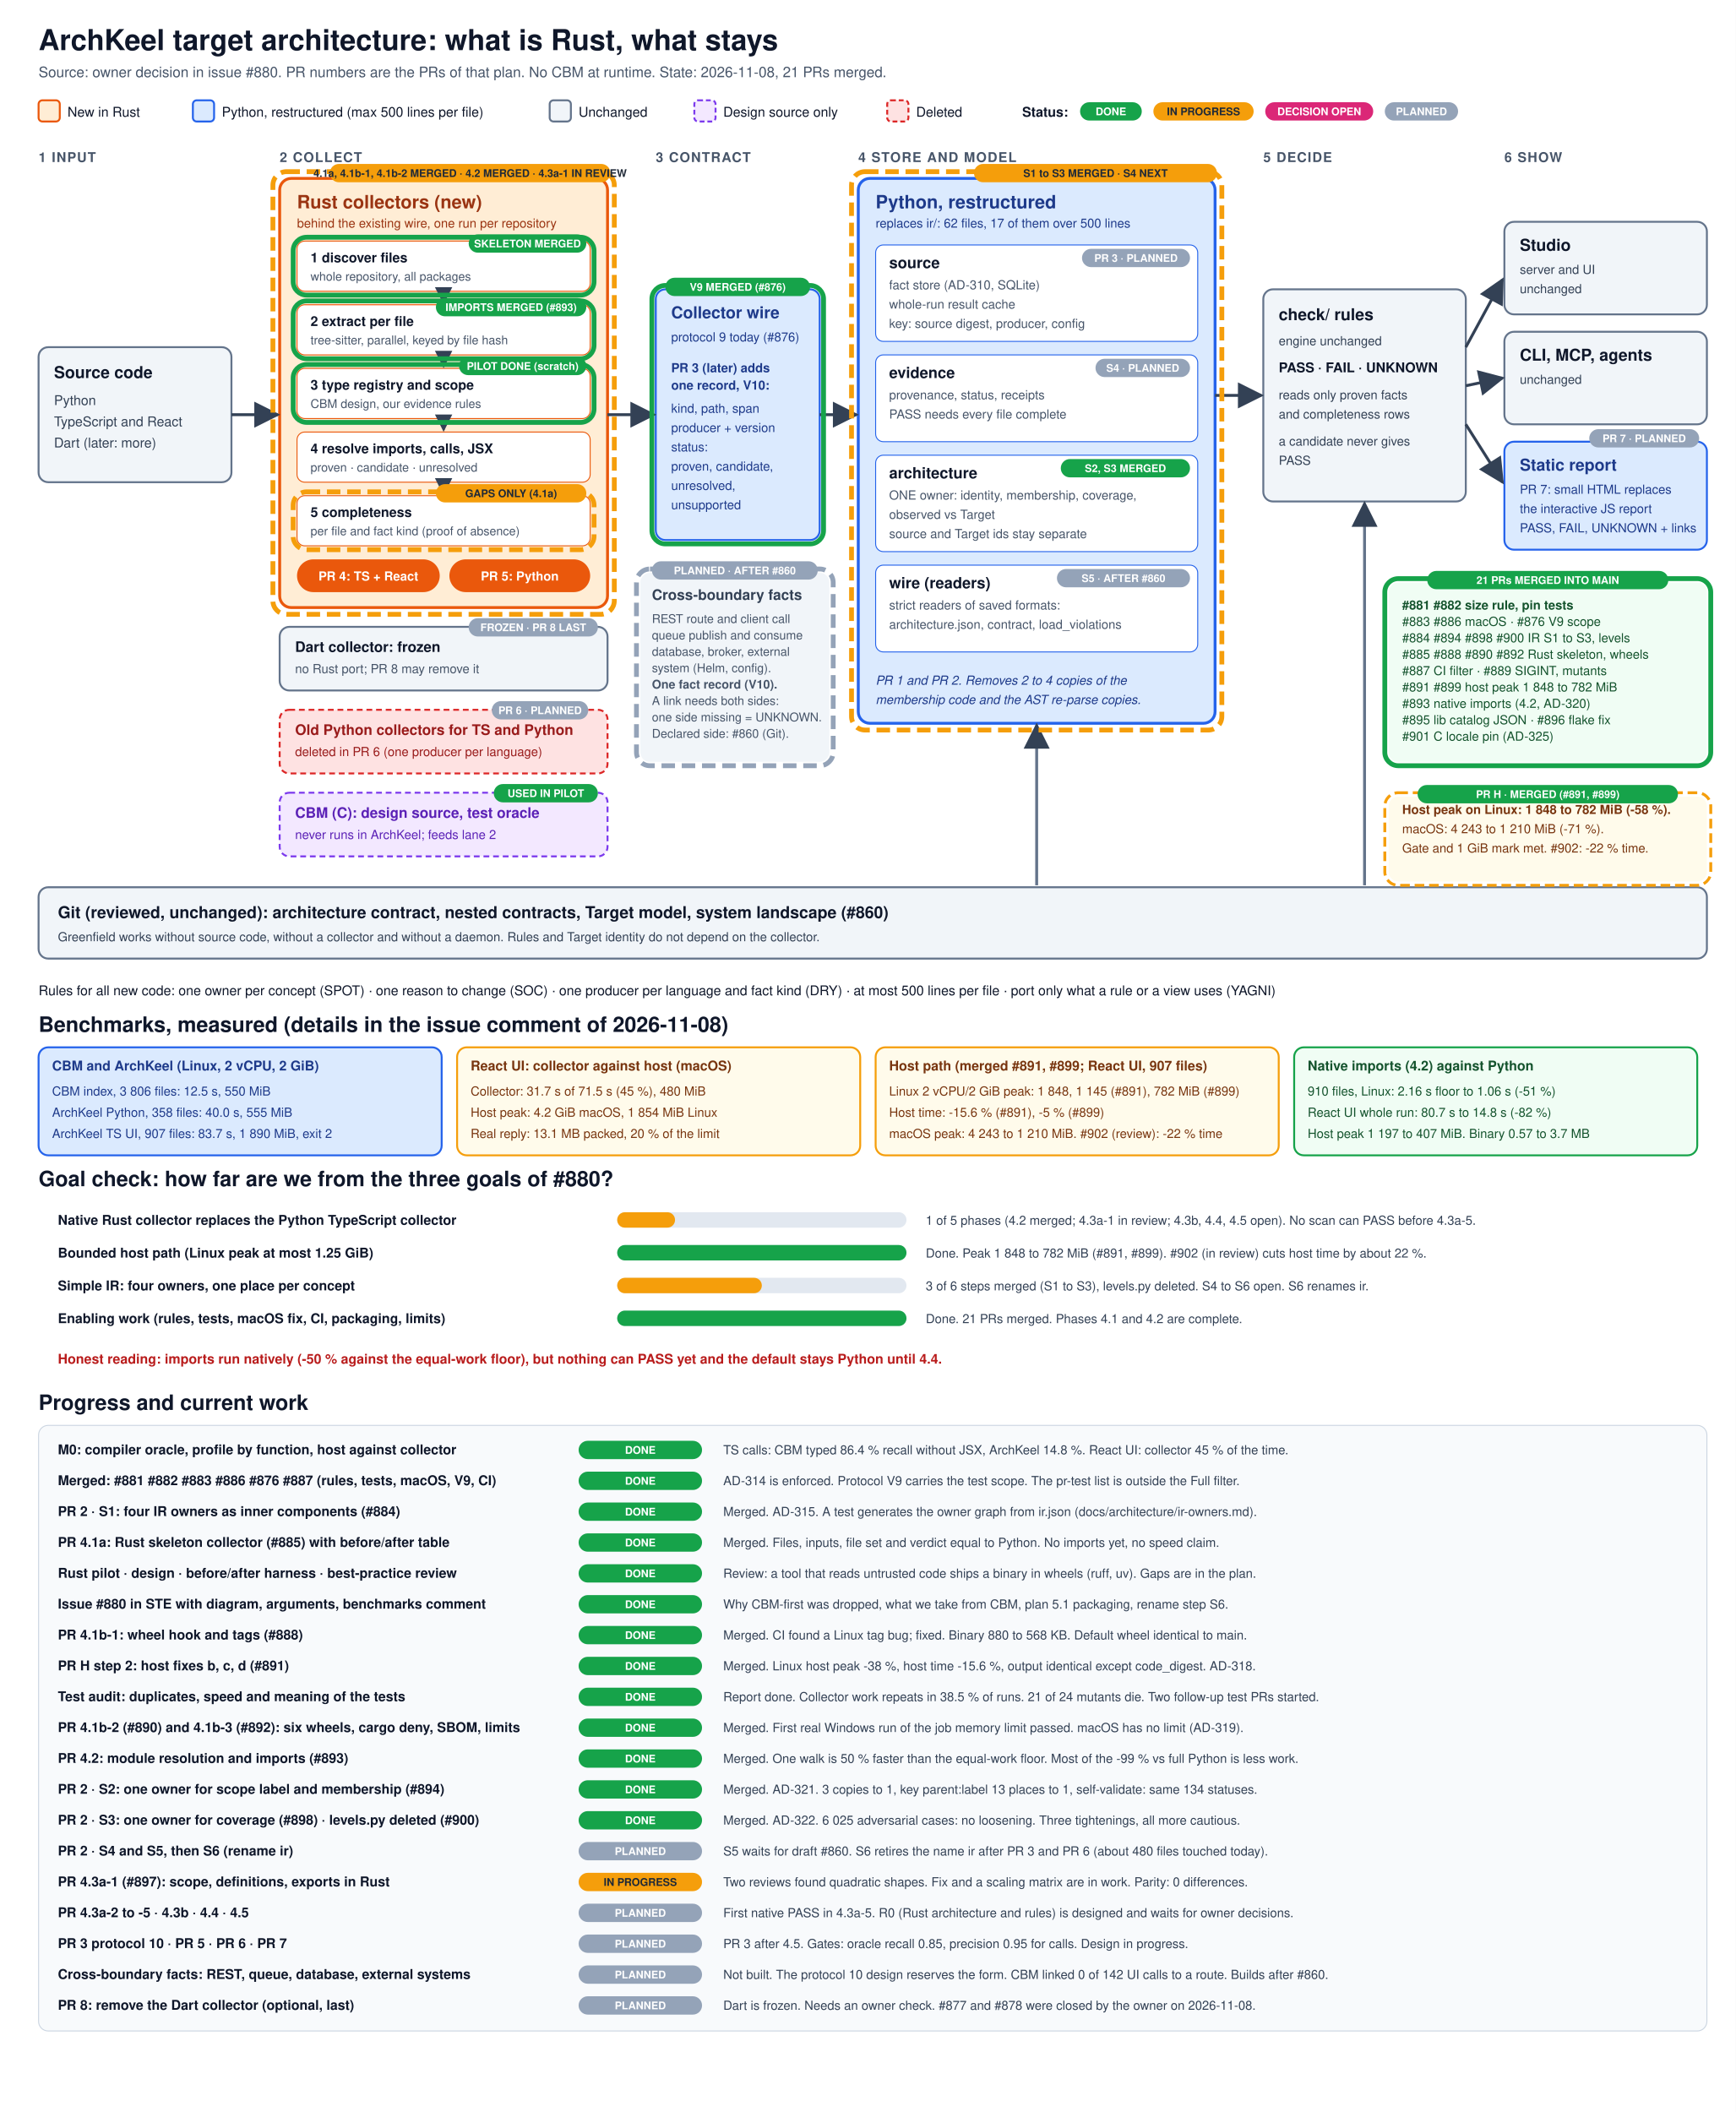
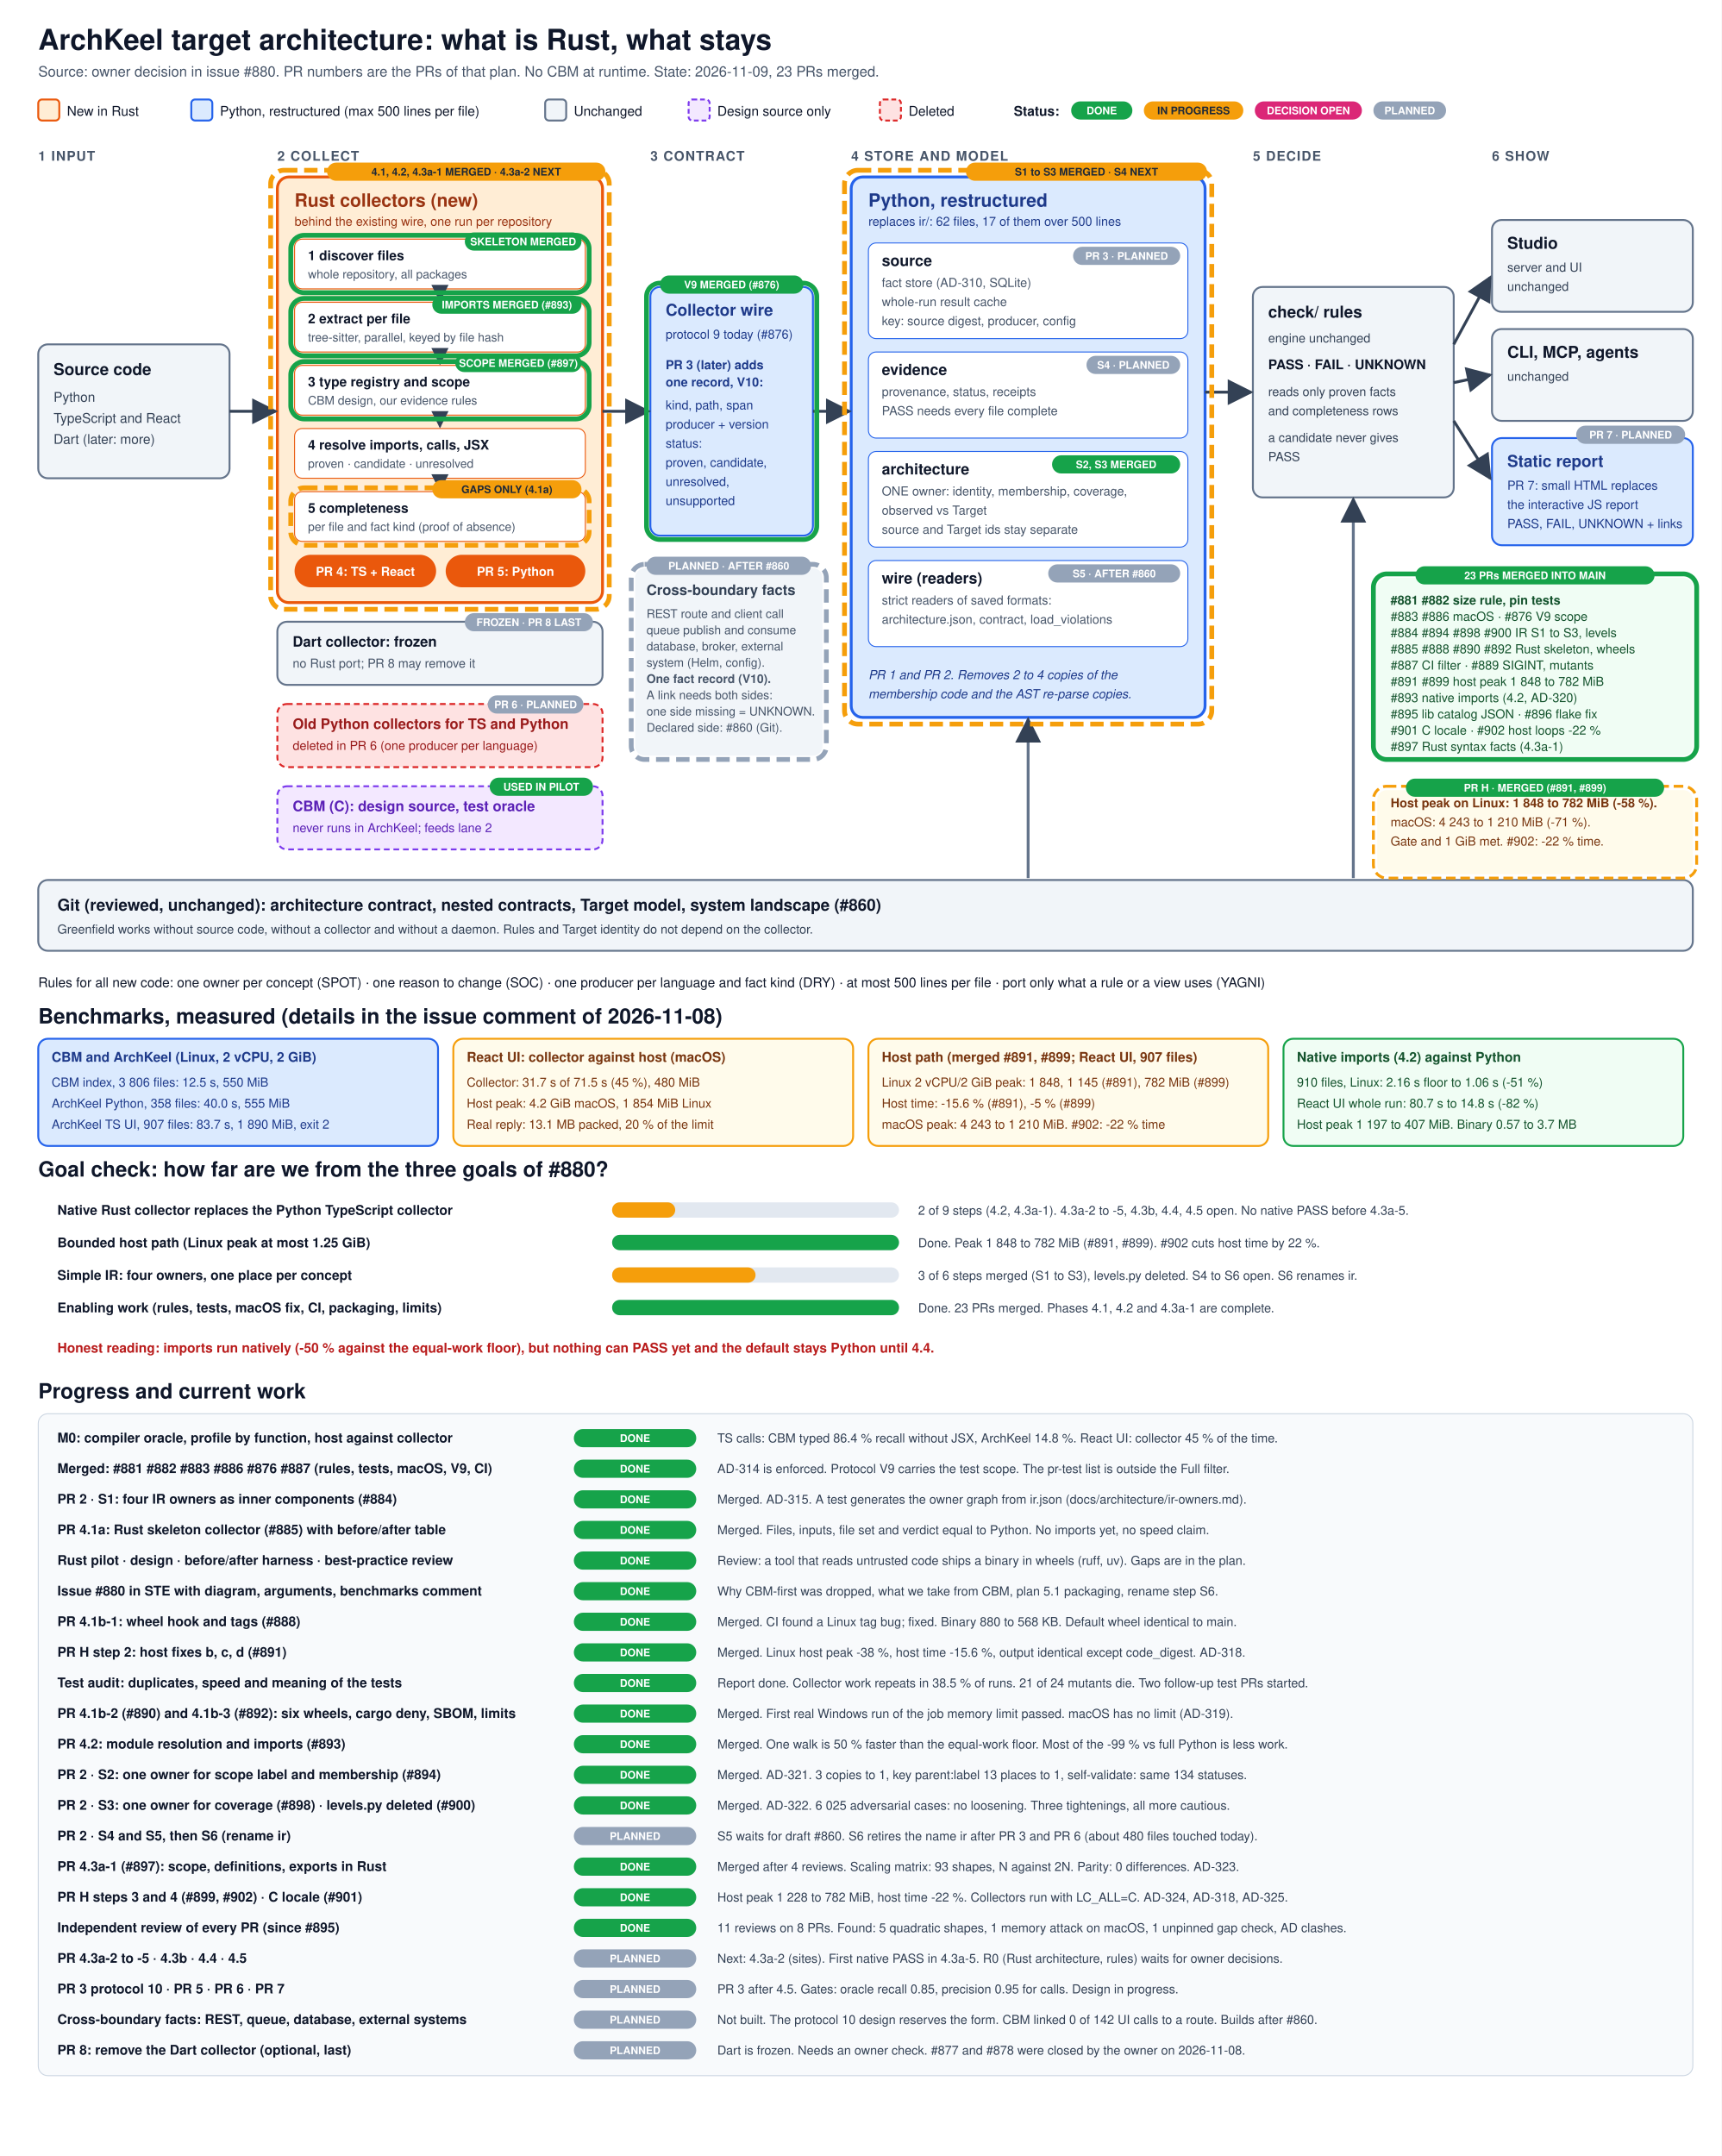
- <svg xmlns="http://www.w3.org/2000/svg" viewBox="0 0 1800 2190" width="1800" height="2190" font-family="Helvetica, Arial, sans-serif">
+ <svg xmlns="http://www.w3.org/2000/svg" viewBox="0 0 1800 2254" width="1800" height="2254" font-family="Helvetica, Arial, sans-serif">
  <defs>
    <marker id="arr" viewBox="0 0 10 10" refX="9" refY="5" markerWidth="9" markerHeight="9" orient="auto-start-reverse">
      <path d="M0,0 L10,5 L0,10 z" fill="#334155" />
    </marker>
  </defs>
-   <rect width="1800" height="2190" fill="#ffffff" />
+   <rect width="1800" height="2254" fill="#ffffff" />
  <text x="40" y="52" font-size="30" font-weight="700" fill="#0f172a">ArchKeel target architecture: what is Rust, what stays</text>
-   <text x="40" y="80" font-size="15" fill="#475569">Source: owner decision in issue #880. PR numbers are the PRs of that plan. No CBM at runtime. State: 2026-11-08, 21 PRs merged.</text>
+   <text x="40" y="80" font-size="15" fill="#475569">Source: owner decision in issue #880. PR numbers are the PRs of that plan. No CBM at runtime. State: 2026-11-09, 23 PRs merged.</text>
  <rect x="40" y="104" width="22" height="22" rx="4" fill="#ffedd5" stroke="#ea580c" stroke-width="2" />
  <text x="70" y="121" font-size="14" fill="#0f172a">New in Rust</text>
  <rect x="200" y="104" width="22" height="22" rx="4" fill="#dbeafe" stroke="#2563eb" stroke-width="2" />
  <text x="230" y="121" font-size="14" fill="#0f172a">Python, restructured (max 500 lines per file)</text>
  <rect x="570" y="104" width="22" height="22" rx="4" fill="#f1f5f9" stroke="#64748b" stroke-width="2" />
  <text x="600" y="121" font-size="14" fill="#0f172a">Unchanged</text>
  <rect x="720" y="104" width="22" height="22" rx="4" fill="#f3e8ff" stroke="#7c3aed" stroke-width="2" stroke-dasharray="5 3" />
  <text x="750" y="121" font-size="14" fill="#0f172a">Design source only</text>
  <rect x="920" y="104" width="22" height="22" rx="4" fill="#fee2e2" stroke="#dc2626" stroke-width="2" stroke-dasharray="5 3" />
  <text x="950" y="121" font-size="14" fill="#0f172a">Deleted</text>
  <g font-size="14" font-weight="700" fill="#475569" letter-spacing="1">
    <text x="40" y="168">1 INPUT</text>
    <text x="290" y="168">2 COLLECT</text>
    <text x="680" y="168">3 CONTRACT</text>
    <text x="890" y="168">4 STORE AND MODEL</text>
    <text x="1310" y="168">5 DECIDE</text>
    <text x="1560" y="168">6 SHOW</text>
  </g>
  <rect x="40" y="360" width="200" height="140" rx="10" fill="#f1f5f9" stroke="#64748b" stroke-width="2" />
  <text x="56" y="392" font-size="17" font-weight="700" fill="#0f172a">Source code</text>
  <text x="56" y="420" font-size="14" fill="#334155">Python</text>
  <text x="56" y="442" font-size="14" fill="#334155">TypeScript and React</text>
  <text x="56" y="464" font-size="14" fill="#334155">Dart (later: more)</text>
  <rect x="290" y="185" width="340" height="445" rx="12" fill="#ffedd5" stroke="#ea580c" stroke-width="3" />
  <text x="308" y="216" font-size="19" font-weight="700" fill="#9a3412">Rust collectors (new)</text>
  <text x="308" y="236" font-size="13" fill="#9a3412">behind the existing wire, one run per repository</text>
  <g font-size="14" fill="#0f172a">
    <rect x="308" y="250" width="304" height="52" rx="8" fill="#ffffff" stroke="#ea580c" />
    <text x="322" y="272" font-weight="700">1 discover files</text>
    <text x="322" y="291" font-size="12.5" fill="#475569">whole repository, all packages</text>
    <rect x="308" y="316" width="304" height="52" rx="8" fill="#ffffff" stroke="#ea580c" />
    <text x="322" y="338" font-weight="700">2 extract per file</text>
    <text x="322" y="357" font-size="12.5" fill="#475569">tree-sitter, parallel, keyed by file hash</text>
    <rect x="308" y="382" width="304" height="52" rx="8" fill="#ffffff" stroke="#ea580c" />
    <text x="322" y="404" font-weight="700">3 type registry and scope</text>
    <text x="322" y="423" font-size="12.5" fill="#475569">CBM design, our evidence rules</text>
    <rect x="308" y="448" width="304" height="52" rx="8" fill="#ffffff" stroke="#ea580c" />
    <text x="322" y="470" font-weight="700">4 resolve imports, calls, JSX</text>
    <text x="322" y="489" font-size="12.5" fill="#475569">proven · candidate · unresolved</text>
    <rect x="308" y="514" width="304" height="52" rx="8" fill="#ffffff" stroke="#ea580c" />
    <text x="322" y="536" font-weight="700">5 completeness</text>
    <text x="322" y="555" font-size="12.5" fill="#475569">per file and fact kind (proof of absence)</text>
  </g>
  <g stroke="#334155" stroke-width="2" marker-end="url(#arr)">
    <line x1="460" y1="302" x2="460" y2="314" />
    <line x1="460" y1="368" x2="460" y2="380" />
    <line x1="460" y1="434" x2="460" y2="446" />
    <line x1="460" y1="500" x2="460" y2="512" />
  </g>
  <rect x="308" y="580" width="148" height="34" rx="17" fill="#ea580c" />
  <text x="382" y="602" font-size="13" font-weight="700" fill="#ffffff" text-anchor="middle">PR 4: TS + React</text>
  <rect x="466" y="580" width="146" height="34" rx="17" fill="#ea580c" />
  <text x="539" y="602" font-size="13" font-weight="700" fill="#ffffff" text-anchor="middle">PR 5: Python</text>
  <rect x="290" y="650" width="340" height="66" rx="10" fill="#f1f5f9" stroke="#64748b" stroke-width="2" />
  <text x="306" y="676" font-size="15" font-weight="700" fill="#0f172a">Dart collector: frozen</text>
  <text x="306" y="698" font-size="13" fill="#475569">no Rust port; PR 8 may remove it</text>
  <rect x="290" y="736" width="340" height="66" rx="10" fill="#fee2e2" stroke="#dc2626" stroke-width="2" stroke-dasharray="6 4" />
  <text x="306" y="762" font-size="15" font-weight="700" fill="#991b1b">Old Python collectors for TS and Python</text>
  <text x="306" y="784" font-size="13" fill="#991b1b">deleted in PR 6 (one producer per language)</text>
  <rect x="290" y="822" width="340" height="66" rx="10" fill="#f3e8ff" stroke="#7c3aed" stroke-width="2" stroke-dasharray="6 4" />
  <text x="306" y="848" font-size="15" font-weight="700" fill="#5b21b6">CBM (C): design source, test oracle</text>
  <text x="306" y="870" font-size="13" fill="#5b21b6">never runs in ArchKeel; feeds lane 2</text>
  <rect x="680" y="300" width="170" height="260" rx="10" fill="#dbeafe" stroke="#2563eb" stroke-width="2" />
  <text x="696" y="330" font-size="17" font-weight="700" fill="#1e3a8a">Collector wire</text>
  <text x="696" y="354" font-size="13" fill="#1e3a8a">protocol 9 today (#876)</text>
  <text x="696" y="386" font-size="13" font-weight="700" fill="#1e3a8a">PR 3 (later) adds</text>
  <text x="696" y="404" font-size="13" font-weight="700" fill="#1e3a8a">one record, V10:</text>
  <text x="696" y="428" font-size="13" fill="#1e3a8a">kind, path, span</text>
  <text x="696" y="448" font-size="13" fill="#1e3a8a">producer + version</text>
  <text x="696" y="468" font-size="13" fill="#1e3a8a">status:</text>
  <text x="696" y="488" font-size="13" fill="#1e3a8a">proven, candidate,</text>
  <text x="696" y="508" font-size="13" fill="#1e3a8a">unresolved,</text>
  <text x="696" y="528" font-size="13" fill="#1e3a8a">unsupported</text>
  <rect x="890" y="185" width="370" height="565" rx="12" fill="#dbeafe" stroke="#2563eb" stroke-width="3" />
  <text x="908" y="216" font-size="19" font-weight="700" fill="#1e3a8a">Python, restructured</text>
  <text x="908" y="236" font-size="13" fill="#1e3a8a">replaces ir/: 62 files, 17 of them over 500 lines</text>
  <g font-size="14" fill="#0f172a">
    <rect x="908" y="254" width="334" height="100" rx="8" fill="#ffffff" stroke="#2563eb" />
    <text x="922" y="278" font-size="16" font-weight="700">source</text>
    <text x="922" y="300" font-size="13" fill="#475569">fact store (AD-310, SQLite)</text>
    <text x="922" y="320" font-size="13" fill="#475569">whole-run result cache</text>
    <text x="922" y="340" font-size="13" fill="#475569">key: source digest, producer, config</text>
    <rect x="908" y="368" width="334" height="90" rx="8" fill="#ffffff" stroke="#2563eb" />
    <text x="922" y="392" font-size="16" font-weight="700">evidence</text>
    <text x="922" y="414" font-size="13" fill="#475569">provenance, status, receipts</text>
    <text x="922" y="434" font-size="13" fill="#475569">PASS needs every file complete</text>
    <rect x="908" y="472" width="334" height="100" rx="8" fill="#ffffff" stroke="#2563eb" />
    <text x="922" y="496" font-size="16" font-weight="700">architecture</text>
    <text x="922" y="518" font-size="13" fill="#475569">ONE owner: identity, membership, coverage,</text>
    <text x="922" y="538" font-size="13" fill="#475569">observed vs Target</text>
    <text x="922" y="558" font-size="13" fill="#475569">source and Target ids stay separate</text>
    <rect x="908" y="586" width="334" height="90" rx="8" fill="#ffffff" stroke="#2563eb" />
    <text x="922" y="610" font-size="16" font-weight="700">wire (readers)</text>
    <text x="922" y="632" font-size="13" fill="#475569">strict readers of saved formats:</text>
    <text x="922" y="652" font-size="13" fill="#475569">architecture.json, contract, load_violations</text>
  </g>
  <text x="908" y="710" font-size="13" font-style="italic" fill="#1e3a8a">PR 1 and PR 2. Removes 2 to 4 copies of the</text>
  <text x="908" y="730" font-size="13" font-style="italic" fill="#1e3a8a">membership code and the AST re-parse copies.</text>
  <rect x="1310" y="300" width="210" height="220" rx="10" fill="#f1f5f9" stroke="#64748b" stroke-width="2" />
  <text x="1326" y="332" font-size="17" font-weight="700" fill="#0f172a">check/ rules</text>
  <text x="1326" y="358" font-size="13" fill="#334155">engine unchanged</text>
  <text x="1326" y="386" font-size="14" font-weight="700" fill="#0f172a">PASS · FAIL · UNKNOWN</text>
  <text x="1326" y="414" font-size="13" fill="#334155">reads only proven facts</text>
  <text x="1326" y="434" font-size="13" fill="#334155">and completeness rows</text>
  <text x="1326" y="462" font-size="13" fill="#334155">a candidate never gives</text>
  <text x="1326" y="482" font-size="13" fill="#334155">PASS</text>
  <rect x="1560" y="230" width="210" height="96" rx="10" fill="#f1f5f9" stroke="#64748b" stroke-width="2" />
  <text x="1576" y="260" font-size="17" font-weight="700" fill="#0f172a">Studio</text>
  <text x="1576" y="284" font-size="13" fill="#334155">server and UI</text>
  <text x="1576" y="304" font-size="13" fill="#334155">unchanged</text>
  <rect x="1560" y="344" width="210" height="96" rx="10" fill="#f1f5f9" stroke="#64748b" stroke-width="2" />
  <text x="1576" y="374" font-size="17" font-weight="700" fill="#0f172a">CLI, MCP, agents</text>
  <text x="1576" y="398" font-size="13" fill="#334155">unchanged</text>
  <rect x="1560" y="458" width="210" height="112" rx="10" fill="#dbeafe" stroke="#2563eb" stroke-width="2" />
  <text x="1576" y="488" font-size="17" font-weight="700" fill="#1e3a8a">Static report</text>
  <text x="1576" y="512" font-size="13" fill="#1e3a8a">PR 7: small HTML replaces</text>
  <text x="1576" y="532" font-size="13" fill="#1e3a8a">the interactive JS report</text>
  <text x="1576" y="552" font-size="13" fill="#1e3a8a">PASS, FAIL, UNKNOWN + links</text>
  <rect x="40" y="920" width="1730" height="74" rx="10" fill="#f1f5f9" stroke="#64748b" stroke-width="2" />
  <text x="60" y="952" font-size="17" font-weight="700" fill="#0f172a">Git (reviewed, unchanged): architecture contract, nested contracts, Target model, system landscape (#860)</text>
  <text x="60" y="976" font-size="13" fill="#334155">Greenfield works without source code, without a collector and without a daemon. Rules and Target identity do not depend on the collector.</text>
  <g stroke="#334155" stroke-width="3" marker-end="url(#arr)" fill="none">
    <line x1="240" y1="430" x2="288" y2="430" />
    <line x1="630" y1="430" x2="678" y2="430" />
    <line x1="850" y1="430" x2="888" y2="430" />
    <line x1="1260" y1="410" x2="1308" y2="410" />
    <line x1="1520" y1="360" x2="1558" y2="290" />
    <line x1="1520" y1="400" x2="1558" y2="392" />
    <line x1="1520" y1="440" x2="1558" y2="500" />
  </g>
  <g stroke="#64748b" stroke-width="3" marker-end="url(#arr)" fill="none">
    <line x1="1075" y1="918" x2="1075" y2="752" />
    <line x1="1415" y1="918" x2="1415" y2="522" />
  </g>
  <text x="40" y="1032" font-size="14" fill="#0f172a">Rules for all new code: one owner per concept (SPOT) · one reason to change (SOC) · one producer per language and fact kind (DRY) · at most 500 lines per file · port only what a rule or a view uses (YAGNI)</text>
  <text x="1060" y="121" font-size="14" font-weight="700" fill="#0f172a">Status:</text>
  <rect x="1120" y="106" width="64" height="19" rx="9.5" fill="#16a34a" />
  <text x="1152.0" y="119.5" font-size="11" font-weight="700" fill="#ffffff" text-anchor="middle">DONE</text>
  <rect x="1196" y="106" width="104" height="19" rx="9.5" fill="#f59e0b" />
  <text x="1248.0" y="119.5" font-size="11" font-weight="700" fill="#1f2937" text-anchor="middle">IN PROGRESS</text>
  <rect x="1312" y="106" width="112" height="19" rx="9.5" fill="#db2777" />
  <text x="1368.0" y="119.5" font-size="11" font-weight="700" fill="#ffffff" text-anchor="middle">DECISION OPEN</text>
  <rect x="1436" y="106" width="76" height="19" rx="9.5" fill="#94a3b8" />
  <text x="1474.0" y="119.5" font-size="11" font-weight="700" fill="#ffffff" text-anchor="middle">PLANNED</text>
  <rect x="304" y="378" width="312" height="60" rx="14" fill="none" stroke="#16a34a" stroke-width="5" />
  <rect x="476" y="370" width="132" height="19" rx="9.5" fill="#16a34a" />
-   <text x="542.0" y="383.5" font-size="11" font-weight="700" fill="#ffffff" text-anchor="middle">PILOT DONE (scratch)</text>
+   <text x="542.0" y="383.5" font-size="11" font-weight="700" fill="#ffffff" text-anchor="middle">SCOPE MERGED (#897)</text>
  <rect x="304" y="246" width="312" height="60" rx="14" fill="none" stroke="#16a34a" stroke-width="5" />
  <rect x="486" y="243" width="122" height="19" rx="9.5" fill="#16a34a" />
  <text x="547.0" y="256.5" font-size="11" font-weight="700" fill="#ffffff" text-anchor="middle">SKELETON MERGED</text>
  <rect x="304" y="312" width="312" height="60" rx="14" fill="none" stroke="#16a34a" stroke-width="5" />
  <rect x="452" y="309" width="156" height="19" rx="9.5" fill="#16a34a" />
  <text x="530.0" y="322.5" font-size="11" font-weight="700" fill="#ffffff" text-anchor="middle">IMPORTS MERGED (#893)</text>
  <rect x="304" y="510" width="312" height="60" rx="14" fill="none" stroke="#f59e0b" stroke-width="5" stroke-dasharray="14 7" />
  <rect x="452" y="502" width="156" height="19" rx="9.5" fill="#f59e0b" />
  <text x="530.0" y="515.5" font-size="11" font-weight="700" fill="#1f2937" text-anchor="middle">GAPS ONLY (4.1a)</text>
  <rect x="283" y="178" width="354" height="459" rx="14" fill="none" stroke="#f59e0b" stroke-width="5" stroke-dasharray="14 7" />
  <rect x="342" y="170" width="291" height="19" rx="9.5" fill="#f59e0b" />
-   <text x="487.5" y="183.5" font-size="11" font-weight="700" fill="#1f2937" text-anchor="middle">4.1a, 4.1b-1, 4.1b-2 MERGED · 4.2 MERGED · 4.3a-1 IN REVIEW</text>
+   <text x="487.5" y="183.5" font-size="11" font-weight="700" fill="#1f2937" text-anchor="middle">4.1, 4.2, 4.3a-1 MERGED · 4.3a-2 NEXT</text>
  <rect x="676" y="296" width="178" height="268" rx="14" fill="none" stroke="#16a34a" stroke-width="5" />
  <rect x="690" y="288" width="150" height="19" rx="9.5" fill="#16a34a" />
  <text x="765.0" y="301.5" font-size="11" font-weight="700" fill="#ffffff" text-anchor="middle">V9 MERGED (#876)</text>
  <rect x="664" y="594" width="196" height="196" rx="10" fill="#f1f5f9" />
  <rect x="660" y="590" width="204" height="204" rx="14" fill="none" stroke="#94a3b8" stroke-width="5" stroke-dasharray="14 7" />
  <rect x="676" y="582" width="172" height="19" rx="9.5" fill="#94a3b8" />
  <text x="762.0" y="595.5" font-size="11" font-weight="700" fill="#ffffff" text-anchor="middle">PLANNED · AFTER #860</text>
  <text x="676" y="622" font-size="15" font-weight="700" fill="#334155">Cross-boundary facts</text>
  <text x="676" y="646" font-size="12.5" fill="#475569">REST route and client call</text>
  <text x="676" y="663" font-size="12.5" fill="#475569">queue publish and consume</text>
  <text x="676" y="680" font-size="12.5" fill="#475569">database, broker, external</text>
  <text x="676" y="697" font-size="12.5" fill="#475569">system (Helm, config).</text>
  <text x="676" y="714" font-size="12.5" font-weight="700" fill="#475569">One fact record (V10).</text>
  <text x="676" y="731" font-size="12.5" fill="#475569">A link needs both sides:</text>
  <text x="676" y="748" font-size="12.5" fill="#475569">one side missing = UNKNOWN.</text>
  <text x="676" y="765" font-size="12.5" fill="#475569">Declared side: #860 (Git).</text>
  <rect x="883" y="178" width="384" height="579" rx="14" fill="none" stroke="#f59e0b" stroke-width="5" stroke-dasharray="14 7" />
  <rect x="1010" y="170" width="252" height="19" rx="9.5" fill="#f59e0b" />
  <text x="1136.0" y="183.5" font-size="11" font-weight="700" fill="#1f2937" text-anchor="middle">S1 to S3 MERGED · S4 NEXT</text>
  <rect x="1122" y="258" width="112" height="19" rx="9.5" fill="#94a3b8" />
  <text x="1178.0" y="271.5" font-size="11" font-weight="700" fill="#ffffff" text-anchor="middle">PR 3 · PLANNED</text>
  <rect x="1136" y="372" width="98" height="19" rx="9.5" fill="#94a3b8" />
  <text x="1185.0" y="385.5" font-size="11" font-weight="700" fill="#ffffff" text-anchor="middle">S4 · PLANNED</text>
  <rect x="1100" y="476" width="134" height="19" rx="9.5" fill="#16a34a" />
  <text x="1167.0" y="489.5" font-size="11" font-weight="700" fill="#ffffff" text-anchor="middle">S2, S3 MERGED</text>
  <rect x="1096" y="590" width="138" height="19" rx="9.5" fill="#94a3b8" />
  <text x="1165.0" y="603.5" font-size="11" font-weight="700" fill="#ffffff" text-anchor="middle">S5 · AFTER #860</text>
  <rect x="510" y="727" width="100" height="19" rx="9.5" fill="#94a3b8" />
  <text x="560.0" y="740.5" font-size="11" font-weight="700" fill="#ffffff" text-anchor="middle">PR 6 · PLANNED</text>
  <rect x="512" y="813" width="108" height="19" rx="9.5" fill="#16a34a" />
  <text x="566.0" y="826.5" font-size="11" font-weight="700" fill="#ffffff" text-anchor="middle">USED IN PILOT</text>
  <rect x="1648" y="445" width="114" height="19" rx="9.5" fill="#94a3b8" />
  <text x="1705.0" y="458.5" font-size="11" font-weight="700" fill="#ffffff" text-anchor="middle">PR 7 · PLANNED</text>
  <rect x="486" y="641" width="134" height="19" rx="9.5" fill="#94a3b8" />
  <text x="553.0" y="654.5" font-size="11" font-weight="700" fill="#ffffff" text-anchor="middle">FROZEN · PR 8 LAST</text>
  <rect x="1440" y="604" width="330" height="186" rx="10" fill="#f0fdf4" />
  <rect x="1436" y="600" width="338" height="194" rx="14" fill="none" stroke="#16a34a" stroke-width="5" />
  <rect x="1480" y="592" width="250" height="19" rx="9.5" fill="#16a34a" />
-   <text x="1605.0" y="605.5" font-size="11" font-weight="700" fill="#ffffff" text-anchor="middle">21 PRs MERGED INTO MAIN</text>
+   <text x="1605.0" y="605.5" font-size="11" font-weight="700" fill="#ffffff" text-anchor="middle">23 PRs MERGED INTO MAIN</text>
  <text x="1454" y="632" font-size="13" font-weight="700" fill="#14532d">#881 #882 size rule, pin tests</text>
  <text x="1454" y="649" font-size="13" fill="#14532d">#883 #886 macOS · #876 V9 scope</text>
  <text x="1454" y="666" font-size="13" fill="#14532d">#884 #894 #898 #900 IR S1 to S3, levels</text>
  <text x="1454" y="683" font-size="13" fill="#14532d">#885 #888 #890 #892 Rust skeleton, wheels</text>
  <text x="1454" y="700" font-size="13" fill="#14532d">#887 CI filter · #889 SIGINT, mutants</text>
  <text x="1454" y="717" font-size="13" fill="#14532d">#891 #899 host peak 1 848 to 782 MiB</text>
  <text x="1454" y="734" font-size="13" fill="#14532d">#893 native imports (4.2, AD-320)</text>
  <text x="1454" y="751" font-size="13" fill="#14532d">#895 lib catalog JSON · #896 flake fix</text>
-   <text x="1454" y="768" font-size="13" fill="#14532d">#901 C locale pin (AD-325)</text>
+   <text x="1454" y="768" font-size="13" fill="#14532d">#901 C locale · #902 host loops -22 %</text>
+   <text x="1454" y="785" font-size="13" fill="#14532d">#897 Rust syntax facts (4.3a-1)</text>
  <rect x="1440" y="826" width="330" height="88" rx="10" fill="#fffbeb" />
  <rect x="1436" y="822" width="338" height="96" rx="14" fill="none" stroke="#f59e0b" stroke-width="3" stroke-dasharray="10 5" />
  <rect x="1470" y="814" width="270" height="19" rx="9.5" fill="#16a34a" />
  <text x="1605.0" y="827.5" font-size="11" font-weight="700" fill="#ffffff" text-anchor="middle">PR H · MERGED (#891, #899)</text>
  <text x="1454" y="844" font-size="13" font-weight="700" fill="#78350f">Host peak on Linux: 1 848 to 782 MiB (-58 %).</text>
  <text x="1454" y="864" font-size="13" fill="#78350f">macOS: 4 243 to 1 210 MiB (-71 %).</text>
-   <text x="1454" y="884" font-size="13" fill="#78350f">Gate and 1 GiB mark met. #902: -22 % time.</text>
+   <text x="1454" y="884" font-size="13" fill="#78350f">Gate and 1 GiB met. #902: -22 % time.</text>
  <text x="40" y="1070" font-size="22" font-weight="700" fill="#0f172a">Benchmarks, measured (details in the issue comment of 2026-11-08)</text>
  <rect x="40" y="1086" width="418" height="112" rx="10" fill="#dbeafe" stroke="#2563eb" stroke-width="2" />
  <text x="54" y="1110" font-size="14" font-weight="700" fill="#1e3a8a">CBM and ArchKeel (Linux, 2 vCPU, 2 GiB)</text>
  <text x="54" y="1136" font-size="13" fill="#1e3a8a">CBM index, 3 806 files: 12.5 s, 550 MiB</text>
  <text x="54" y="1158" font-size="13" fill="#1e3a8a">ArchKeel Python, 358 files: 40.0 s, 555 MiB</text>
  <text x="54" y="1180" font-size="13" fill="#1e3a8a">ArchKeel TS UI, 907 files: 83.7 s, 1 890 MiB, exit 2</text>
  <rect x="474" y="1086" width="418" height="112" rx="10" fill="#fffbeb" stroke="#f59e0b" stroke-width="2" />
  <text x="488" y="1110" font-size="14" font-weight="700" fill="#78350f">React UI: collector against host (macOS)</text>
  <text x="488" y="1136" font-size="13" fill="#78350f">Collector: 31.7 s of 71.5 s (45 %), 480 MiB</text>
  <text x="488" y="1158" font-size="13" fill="#78350f">Host peak: 4.2 GiB macOS, 1 854 MiB Linux</text>
  <text x="488" y="1180" font-size="13" fill="#78350f">Real reply: 13.1 MB packed, 20 % of the limit</text>
  <rect x="908" y="1086" width="418" height="112" rx="10" fill="#fffbeb" stroke="#f59e0b" stroke-width="2" />
  <text x="922" y="1110" font-size="14" font-weight="700" fill="#78350f">Host path (merged #891, #899; React UI, 907 files)</text>
  <text x="922" y="1136" font-size="13" fill="#78350f">Linux 2 vCPU/2 GiB peak: 1 848, 1 145 (#891), 782 MiB (#899)</text>
  <text x="922" y="1158" font-size="13" fill="#78350f">Host time: -15.6 % (#891), -5 % (#899)</text>
-   <text x="922" y="1180" font-size="13" fill="#78350f">macOS peak: 4 243 to 1 210 MiB. #902 (review): -22 % time</text>
+   <text x="922" y="1180" font-size="13" fill="#78350f">macOS peak: 4 243 to 1 210 MiB. #902: -22 % time</text>
  <rect x="1342" y="1086" width="418" height="112" rx="10" fill="#f0fdf4" stroke="#16a34a" stroke-width="2" />
  <text x="1356" y="1110" font-size="14" font-weight="700" fill="#14532d">Native imports (4.2) against Python</text>
  <text x="1356" y="1136" font-size="13" fill="#14532d">910 files, Linux: 2.16 s floor to 1.06 s (-51 %)</text>
  <text x="1356" y="1158" font-size="13" fill="#14532d">React UI whole run: 80.7 s to 14.8 s (-82 %)</text>
  <text x="1356" y="1180" font-size="13" fill="#14532d">Host peak 1 197 to 407 MiB. Binary 0.57 to 3.7 MB</text>
  <text x="40" y="1230" font-size="22" font-weight="700" fill="#0f172a">Goal check: how far are we from the three goals of #880?</text>
  <text x="60" y="1270" font-size="14" font-weight="700" fill="#0f172a">Native Rust collector replaces the Python TypeScript collector</text>
  <rect x="640" y="1257" width="300" height="16" rx="8" fill="#e2e8f0" />
-   <rect x="640" y="1257" width="60" height="16" rx="8" fill="#f59e0b" />
-   <text x="960" y="1270" font-size="13" fill="#334155">1 of 5 phases (4.2 merged; 4.3a-1 in review; 4.3b, 4.4, 4.5 open). No scan can PASS before 4.3a-5.</text>
+   <rect x="640" y="1257" width="66" height="16" rx="8" fill="#f59e0b" />
+   <text x="960" y="1270" font-size="13" fill="#334155">2 of 9 steps (4.2, 4.3a-1). 4.3a-2 to -5, 4.3b, 4.4, 4.5 open. No native PASS before 4.3a-5.</text>
  <text x="60" y="1304" font-size="14" font-weight="700" fill="#0f172a">Bounded host path (Linux peak at most 1.25 GiB)</text>
  <rect x="640" y="1291" width="300" height="16" rx="8" fill="#e2e8f0" />
  <rect x="640" y="1291" width="300" height="16" rx="8" fill="#16a34a" />
-   <text x="960" y="1304" font-size="13" fill="#334155">Done. Peak 1 848 to 782 MiB (#891, #899). #902 (in review) cuts host time by about 22 %.</text>
+   <text x="960" y="1304" font-size="13" fill="#334155">Done. Peak 1 848 to 782 MiB (#891, #899). #902 cuts host time by 22 %.</text>
  <text x="60" y="1338" font-size="14" font-weight="700" fill="#0f172a">Simple IR: four owners, one place per concept</text>
  <rect x="640" y="1325" width="300" height="16" rx="8" fill="#e2e8f0" />
  <rect x="640" y="1325" width="150" height="16" rx="8" fill="#f59e0b" />
  <text x="960" y="1338" font-size="13" fill="#334155">3 of 6 steps merged (S1 to S3), levels.py deleted. S4 to S6 open. S6 renames ir.</text>
  <text x="60" y="1372" font-size="14" font-weight="700" fill="#0f172a">Enabling work (rules, tests, macOS fix, CI, packaging, limits)</text>
  <rect x="640" y="1359" width="300" height="16" rx="8" fill="#e2e8f0" />
  <rect x="640" y="1359" width="300" height="16" rx="8" fill="#16a34a" />
-   <text x="960" y="1372" font-size="13" fill="#334155">Done. 21 PRs merged. Phases 4.1 and 4.2 are complete.</text>
+   <text x="960" y="1372" font-size="13" fill="#334155">Done. 23 PRs merged. Phases 4.1, 4.2 and 4.3a-1 are complete.</text>
  <text x="60" y="1414" font-size="14" font-weight="700" fill="#b91c1c">Honest reading: imports run natively (-50 % against the equal-work floor), but nothing can PASS yet and the default stays Python until 4.4.</text>
  <text x="40" y="1462" font-size="22" font-weight="700" fill="#0f172a">Progress and current work</text>
-   <rect x="40" y="1478" width="1730" height="628" rx="10" fill="#f8fafc" stroke="#cbd5e1" />
+   <rect x="40" y="1478" width="1730" height="692" rx="10" fill="#f8fafc" stroke="#cbd5e1" />
  <text x="60" y="1508" font-size="14" font-weight="700" fill="#0f172a">M0: compiler oracle, profile by function, host against collector</text>
  <rect x="600" y="1494" width="128" height="19" rx="9.5" fill="#16a34a" />
  <text x="664.0" y="1507.5" font-size="11" font-weight="700" fill="#ffffff" text-anchor="middle">DONE</text>
  <text x="750" y="1508" font-size="13" fill="#334155">TS calls: CBM typed 86.4 % recall without JSX, ArchKeel 14.8 %. React UI: collector 45 % of the time.</text>
  <text x="60" y="1540" font-size="14" font-weight="700" fill="#0f172a">Merged: #881 #882 #883 #886 #876 #887 (rules, tests, macOS, V9, CI)</text>
  <rect x="600" y="1526" width="128" height="19" rx="9.5" fill="#16a34a" />
  <text x="664.0" y="1539.5" font-size="11" font-weight="700" fill="#ffffff" text-anchor="middle">DONE</text>
  <text x="750" y="1540" font-size="13" fill="#334155">AD-314 is enforced. Protocol V9 carries the test scope. The pr-test list is outside the Full filter.</text>
  <text x="60" y="1572" font-size="14" font-weight="700" fill="#0f172a">PR 2 · S1: four IR owners as inner components (#884)</text>
  <rect x="600" y="1558" width="128" height="19" rx="9.5" fill="#16a34a" />
  <text x="664.0" y="1571.5" font-size="11" font-weight="700" fill="#ffffff" text-anchor="middle">DONE</text>
  <text x="750" y="1572" font-size="13" fill="#334155">Merged. AD-315. A test generates the owner graph from ir.json (docs/architecture/ir-owners.md).</text>
  <text x="60" y="1604" font-size="14" font-weight="700" fill="#0f172a">PR 4.1a: Rust skeleton collector (#885) with before/after table</text>
  <rect x="600" y="1590" width="128" height="19" rx="9.5" fill="#16a34a" />
  <text x="664.0" y="1603.5" font-size="11" font-weight="700" fill="#ffffff" text-anchor="middle">DONE</text>
  <text x="750" y="1604" font-size="13" fill="#334155">Merged. Files, inputs, file set and verdict equal to Python. No imports yet, no speed claim.</text>
  <text x="60" y="1636" font-size="14" font-weight="700" fill="#0f172a">Rust pilot · design · before/after harness · best-practice review</text>
  <rect x="600" y="1622" width="128" height="19" rx="9.5" fill="#16a34a" />
  <text x="664.0" y="1635.5" font-size="11" font-weight="700" fill="#ffffff" text-anchor="middle">DONE</text>
  <text x="750" y="1636" font-size="13" fill="#334155">Review: a tool that reads untrusted code ships a binary in wheels (ruff, uv). Gaps are in the plan.</text>
  <text x="60" y="1668" font-size="14" font-weight="700" fill="#0f172a">Issue #880 in STE with diagram, arguments, benchmarks comment</text>
  <rect x="600" y="1654" width="128" height="19" rx="9.5" fill="#16a34a" />
  <text x="664.0" y="1667.5" font-size="11" font-weight="700" fill="#ffffff" text-anchor="middle">DONE</text>
  <text x="750" y="1668" font-size="13" fill="#334155">Why CBM-first was dropped, what we take from CBM, plan 5.1 packaging, rename step S6.</text>
  <text x="60" y="1700" font-size="14" font-weight="700" fill="#0f172a">PR 4.1b-1: wheel hook and tags (#888)</text>
  <rect x="600" y="1686" width="128" height="19" rx="9.5" fill="#16a34a" />
  <text x="664.0" y="1699.5" font-size="11" font-weight="700" fill="#ffffff" text-anchor="middle">DONE</text>
  <text x="750" y="1700" font-size="13" fill="#334155">Merged. CI found a Linux tag bug; fixed. Binary 880 to 568 KB. Default wheel identical to main.</text>
  <text x="60" y="1732" font-size="14" font-weight="700" fill="#0f172a">PR H step 2: host fixes b, c, d (#891)</text>
  <rect x="600" y="1718" width="128" height="19" rx="9.5" fill="#16a34a" />
  <text x="664.0" y="1731.5" font-size="11" font-weight="700" fill="#ffffff" text-anchor="middle">DONE</text>
  <text x="750" y="1732" font-size="13" fill="#334155">Merged. Linux host peak -38 %, host time -15.6 %, output identical except code_digest. AD-318.</text>
  <text x="60" y="1764" font-size="14" font-weight="700" fill="#0f172a">Test audit: duplicates, speed and meaning of the tests</text>
  <rect x="600" y="1750" width="128" height="19" rx="9.5" fill="#16a34a" />
  <text x="664.0" y="1763.5" font-size="11" font-weight="700" fill="#ffffff" text-anchor="middle">DONE</text>
  <text x="750" y="1764" font-size="13" fill="#334155">Report done. Collector work repeats in 38.5 % of runs. 21 of 24 mutants die. Two follow-up test PRs started.</text>
  <text x="60" y="1796" font-size="14" font-weight="700" fill="#0f172a">PR 4.1b-2 (#890) and 4.1b-3 (#892): six wheels, cargo deny, SBOM, limits</text>
  <rect x="600" y="1782" width="128" height="19" rx="9.5" fill="#16a34a" />
  <text x="664.0" y="1795.5" font-size="11" font-weight="700" fill="#ffffff" text-anchor="middle">DONE</text>
  <text x="750" y="1796" font-size="13" fill="#334155">Merged. First real Windows run of the job memory limit passed. macOS has no limit (AD-319).</text>
  <text x="60" y="1828" font-size="14" font-weight="700" fill="#0f172a">PR 4.2: module resolution and imports (#893)</text>
  <rect x="600" y="1814" width="128" height="19" rx="9.5" fill="#16a34a" />
  <text x="664.0" y="1827.5" font-size="11" font-weight="700" fill="#ffffff" text-anchor="middle">DONE</text>
  <text x="750" y="1828" font-size="13" fill="#334155">Merged. One walk is 50 % faster than the equal-work floor. Most of the -99 % vs full Python is less work.</text>
  <text x="60" y="1860" font-size="14" font-weight="700" fill="#0f172a">PR 2 · S2: one owner for scope label and membership (#894)</text>
  <rect x="600" y="1846" width="128" height="19" rx="9.5" fill="#16a34a" />
  <text x="664.0" y="1859.5" font-size="11" font-weight="700" fill="#ffffff" text-anchor="middle">DONE</text>
  <text x="750" y="1860" font-size="13" fill="#334155">Merged. AD-321. 3 copies to 1, key parent:label 13 places to 1, self-validate: same 134 statuses.</text>
  <text x="60" y="1892" font-size="14" font-weight="700" fill="#0f172a">PR 2 · S3: one owner for coverage (#898) · levels.py deleted (#900)</text>
  <rect x="600" y="1878" width="128" height="19" rx="9.5" fill="#16a34a" />
  <text x="664.0" y="1891.5" font-size="11" font-weight="700" fill="#ffffff" text-anchor="middle">DONE</text>
  <text x="750" y="1892" font-size="13" fill="#334155">Merged. AD-322. 6 025 adversarial cases: no loosening. Three tightenings, all more cautious.</text>
  <text x="60" y="1924" font-size="14" font-weight="700" fill="#0f172a">PR 2 · S4 and S5, then S6 (rename ir)</text>
  <rect x="600" y="1910" width="128" height="19" rx="9.5" fill="#94a3b8" />
  <text x="664.0" y="1923.5" font-size="11" font-weight="700" fill="#ffffff" text-anchor="middle">PLANNED</text>
  <text x="750" y="1924" font-size="13" fill="#334155">S5 waits for draft #860. S6 retires the name ir after PR 3 and PR 6 (about 480 files touched today).</text>
  <text x="60" y="1956" font-size="14" font-weight="700" fill="#0f172a">PR 4.3a-1 (#897): scope, definitions, exports in Rust</text>
-   <rect x="600" y="1942" width="128" height="19" rx="9.5" fill="#f59e0b" />
-   <text x="664.0" y="1955.5" font-size="11" font-weight="700" fill="#1f2937" text-anchor="middle">IN PROGRESS</text>
-   <text x="750" y="1956" font-size="13" fill="#334155">Two reviews found quadratic shapes. Fix and a scaling matrix are in work. Parity: 0 differences.</text>
-   <text x="60" y="1988" font-size="14" font-weight="700" fill="#0f172a">PR 4.3a-2 to -5 · 4.3b · 4.4 · 4.5</text>
-   <rect x="600" y="1974" width="128" height="19" rx="9.5" fill="#94a3b8" />
-   <text x="664.0" y="1987.5" font-size="11" font-weight="700" fill="#ffffff" text-anchor="middle">PLANNED</text>
-   <text x="750" y="1988" font-size="13" fill="#334155">First native PASS in 4.3a-5. R0 (Rust architecture and rules) is designed and waits for owner decisions.</text>
-   <text x="60" y="2020" font-size="14" font-weight="700" fill="#0f172a">PR 3 protocol 10 · PR 5 · PR 6 · PR 7</text>
-   <rect x="600" y="2006" width="128" height="19" rx="9.5" fill="#94a3b8" />
-   <text x="664.0" y="2019.5" font-size="11" font-weight="700" fill="#ffffff" text-anchor="middle">PLANNED</text>
-   <text x="750" y="2020" font-size="13" fill="#334155">PR 3 after 4.5. Gates: oracle recall 0.85, precision 0.95 for calls. Design in progress.</text>
-   <text x="60" y="2052" font-size="14" font-weight="700" fill="#0f172a">Cross-boundary facts: REST, queue, database, external systems</text>
+   <rect x="600" y="1942" width="128" height="19" rx="9.5" fill="#16a34a" />
+   <text x="664.0" y="1955.5" font-size="11" font-weight="700" fill="#ffffff" text-anchor="middle">DONE</text>
+   <text x="750" y="1956" font-size="13" fill="#334155">Merged after 4 reviews. Scaling matrix: 93 shapes, N against 2N. Parity: 0 differences. AD-323.</text>
+   <text x="60" y="1988" font-size="14" font-weight="700" fill="#0f172a">PR H steps 3 and 4 (#899, #902) · C locale (#901)</text>
+   <rect x="600" y="1974" width="128" height="19" rx="9.5" fill="#16a34a" />
+   <text x="664.0" y="1987.5" font-size="11" font-weight="700" fill="#ffffff" text-anchor="middle">DONE</text>
+   <text x="750" y="1988" font-size="13" fill="#334155">Host peak 1 228 to 782 MiB, host time -22 %. Collectors run with LC_ALL=C. AD-324, AD-318, AD-325.</text>
+   <text x="60" y="2020" font-size="14" font-weight="700" fill="#0f172a">Independent review of every PR (since #895)</text>
+   <rect x="600" y="2006" width="128" height="19" rx="9.5" fill="#16a34a" />
+   <text x="664.0" y="2019.5" font-size="11" font-weight="700" fill="#ffffff" text-anchor="middle">DONE</text>
+   <text x="750" y="2020" font-size="13" fill="#334155">11 reviews on 8 PRs. Found: 5 quadratic shapes, 1 memory attack on macOS, 1 unpinned gap check, AD clashes.</text>
+   <text x="60" y="2052" font-size="14" font-weight="700" fill="#0f172a">PR 4.3a-2 to -5 · 4.3b · 4.4 · 4.5</text>
  <rect x="600" y="2038" width="128" height="19" rx="9.5" fill="#94a3b8" />
  <text x="664.0" y="2051.5" font-size="11" font-weight="700" fill="#ffffff" text-anchor="middle">PLANNED</text>
-   <text x="750" y="2052" font-size="13" fill="#334155">Not built. The protocol 10 design reserves the form. CBM linked 0 of 142 UI calls to a route. Builds after #860.</text>
-   <text x="60" y="2084" font-size="14" font-weight="700" fill="#0f172a">PR 8: remove the Dart collector (optional, last)</text>
+   <text x="750" y="2052" font-size="13" fill="#334155">Next: 4.3a-2 (sites). First native PASS in 4.3a-5. R0 (Rust architecture, rules) waits for owner decisions.</text>
+   <text x="60" y="2084" font-size="14" font-weight="700" fill="#0f172a">PR 3 protocol 10 · PR 5 · PR 6 · PR 7</text>
  <rect x="600" y="2070" width="128" height="19" rx="9.5" fill="#94a3b8" />
  <text x="664.0" y="2083.5" font-size="11" font-weight="700" fill="#ffffff" text-anchor="middle">PLANNED</text>
-   <text x="750" y="2084" font-size="13" fill="#334155">Dart is frozen. Needs an owner check. #877 and #878 were closed by the owner on 2026-11-08.</text>
+   <text x="750" y="2084" font-size="13" fill="#334155">PR 3 after 4.5. Gates: oracle recall 0.85, precision 0.95 for calls. Design in progress.</text>
+   <text x="60" y="2116" font-size="14" font-weight="700" fill="#0f172a">Cross-boundary facts: REST, queue, database, external systems</text>
+   <rect x="600" y="2102" width="128" height="19" rx="9.5" fill="#94a3b8" />
+   <text x="664.0" y="2115.5" font-size="11" font-weight="700" fill="#ffffff" text-anchor="middle">PLANNED</text>
+   <text x="750" y="2116" font-size="13" fill="#334155">Not built. The protocol 10 design reserves the form. CBM linked 0 of 142 UI calls to a route. Builds after #860.</text>
+   <text x="60" y="2148" font-size="14" font-weight="700" fill="#0f172a">PR 8: remove the Dart collector (optional, last)</text>
+   <rect x="600" y="2134" width="128" height="19" rx="9.5" fill="#94a3b8" />
+   <text x="664.0" y="2147.5" font-size="11" font-weight="700" fill="#ffffff" text-anchor="middle">PLANNED</text>
+   <text x="750" y="2148" font-size="13" fill="#334155">Dart is frozen. Needs an owner check. #877 and #878 were closed by the owner on 2026-11-08.</text>
</svg>
